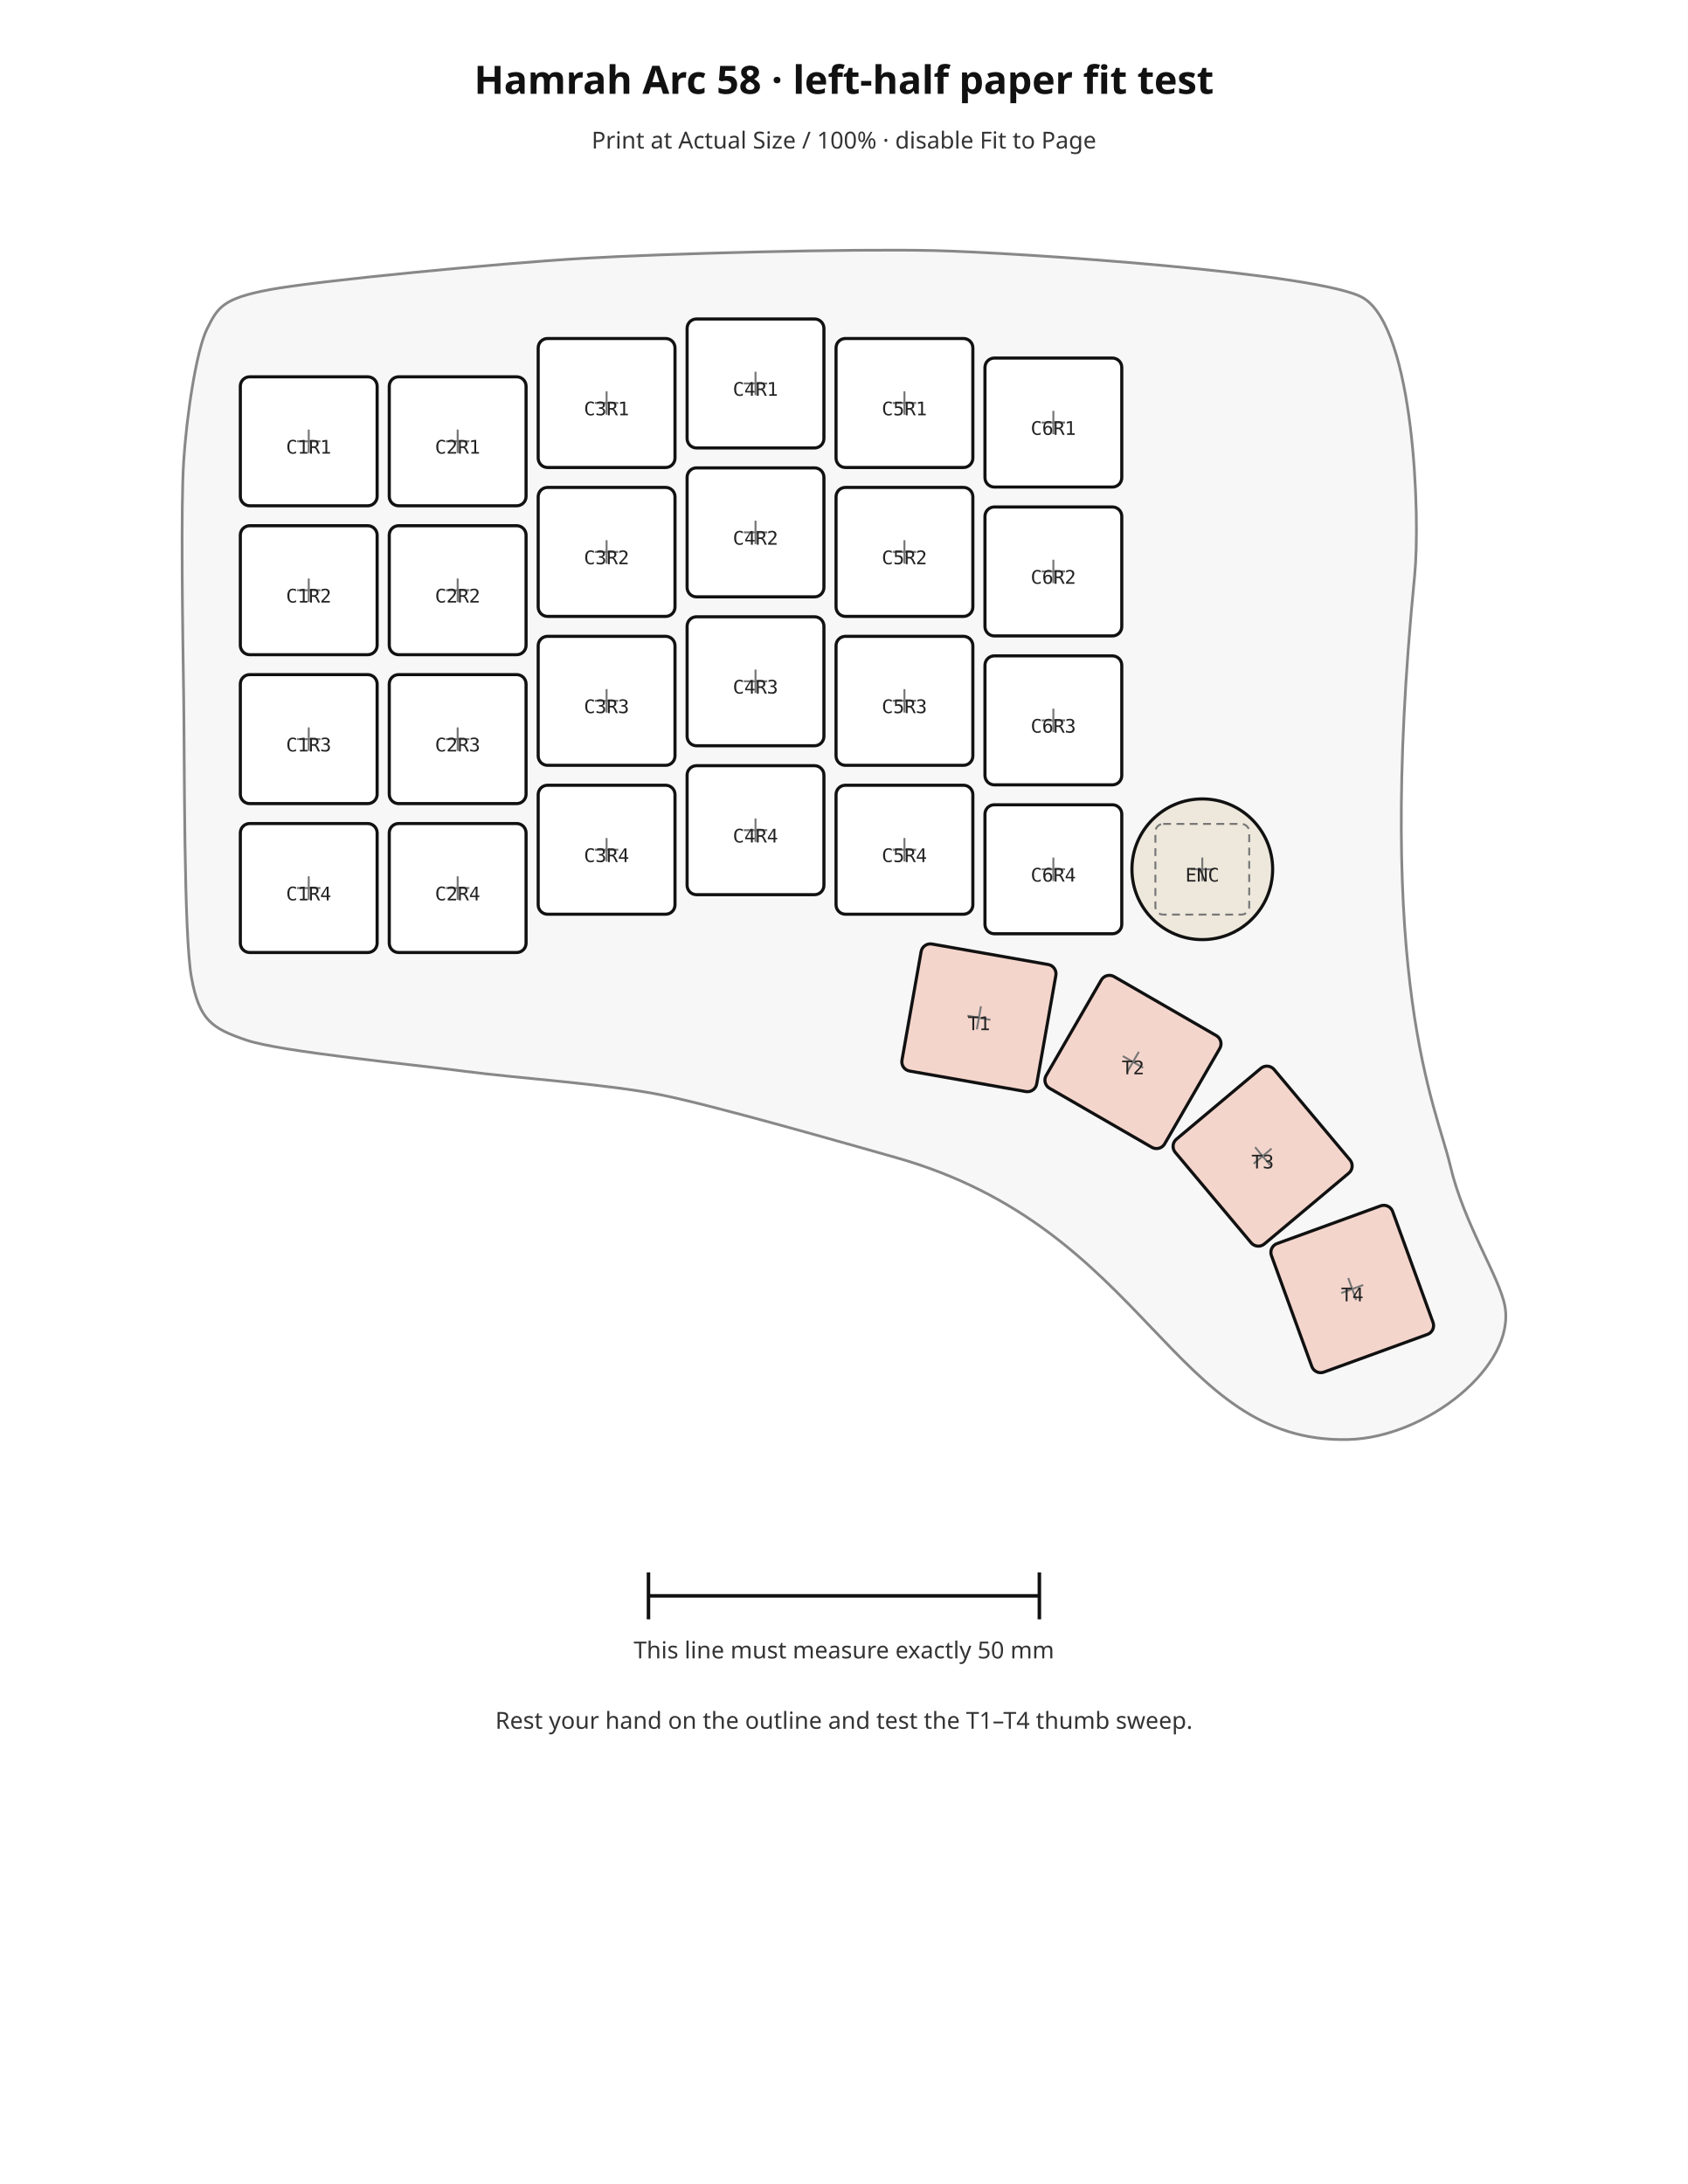
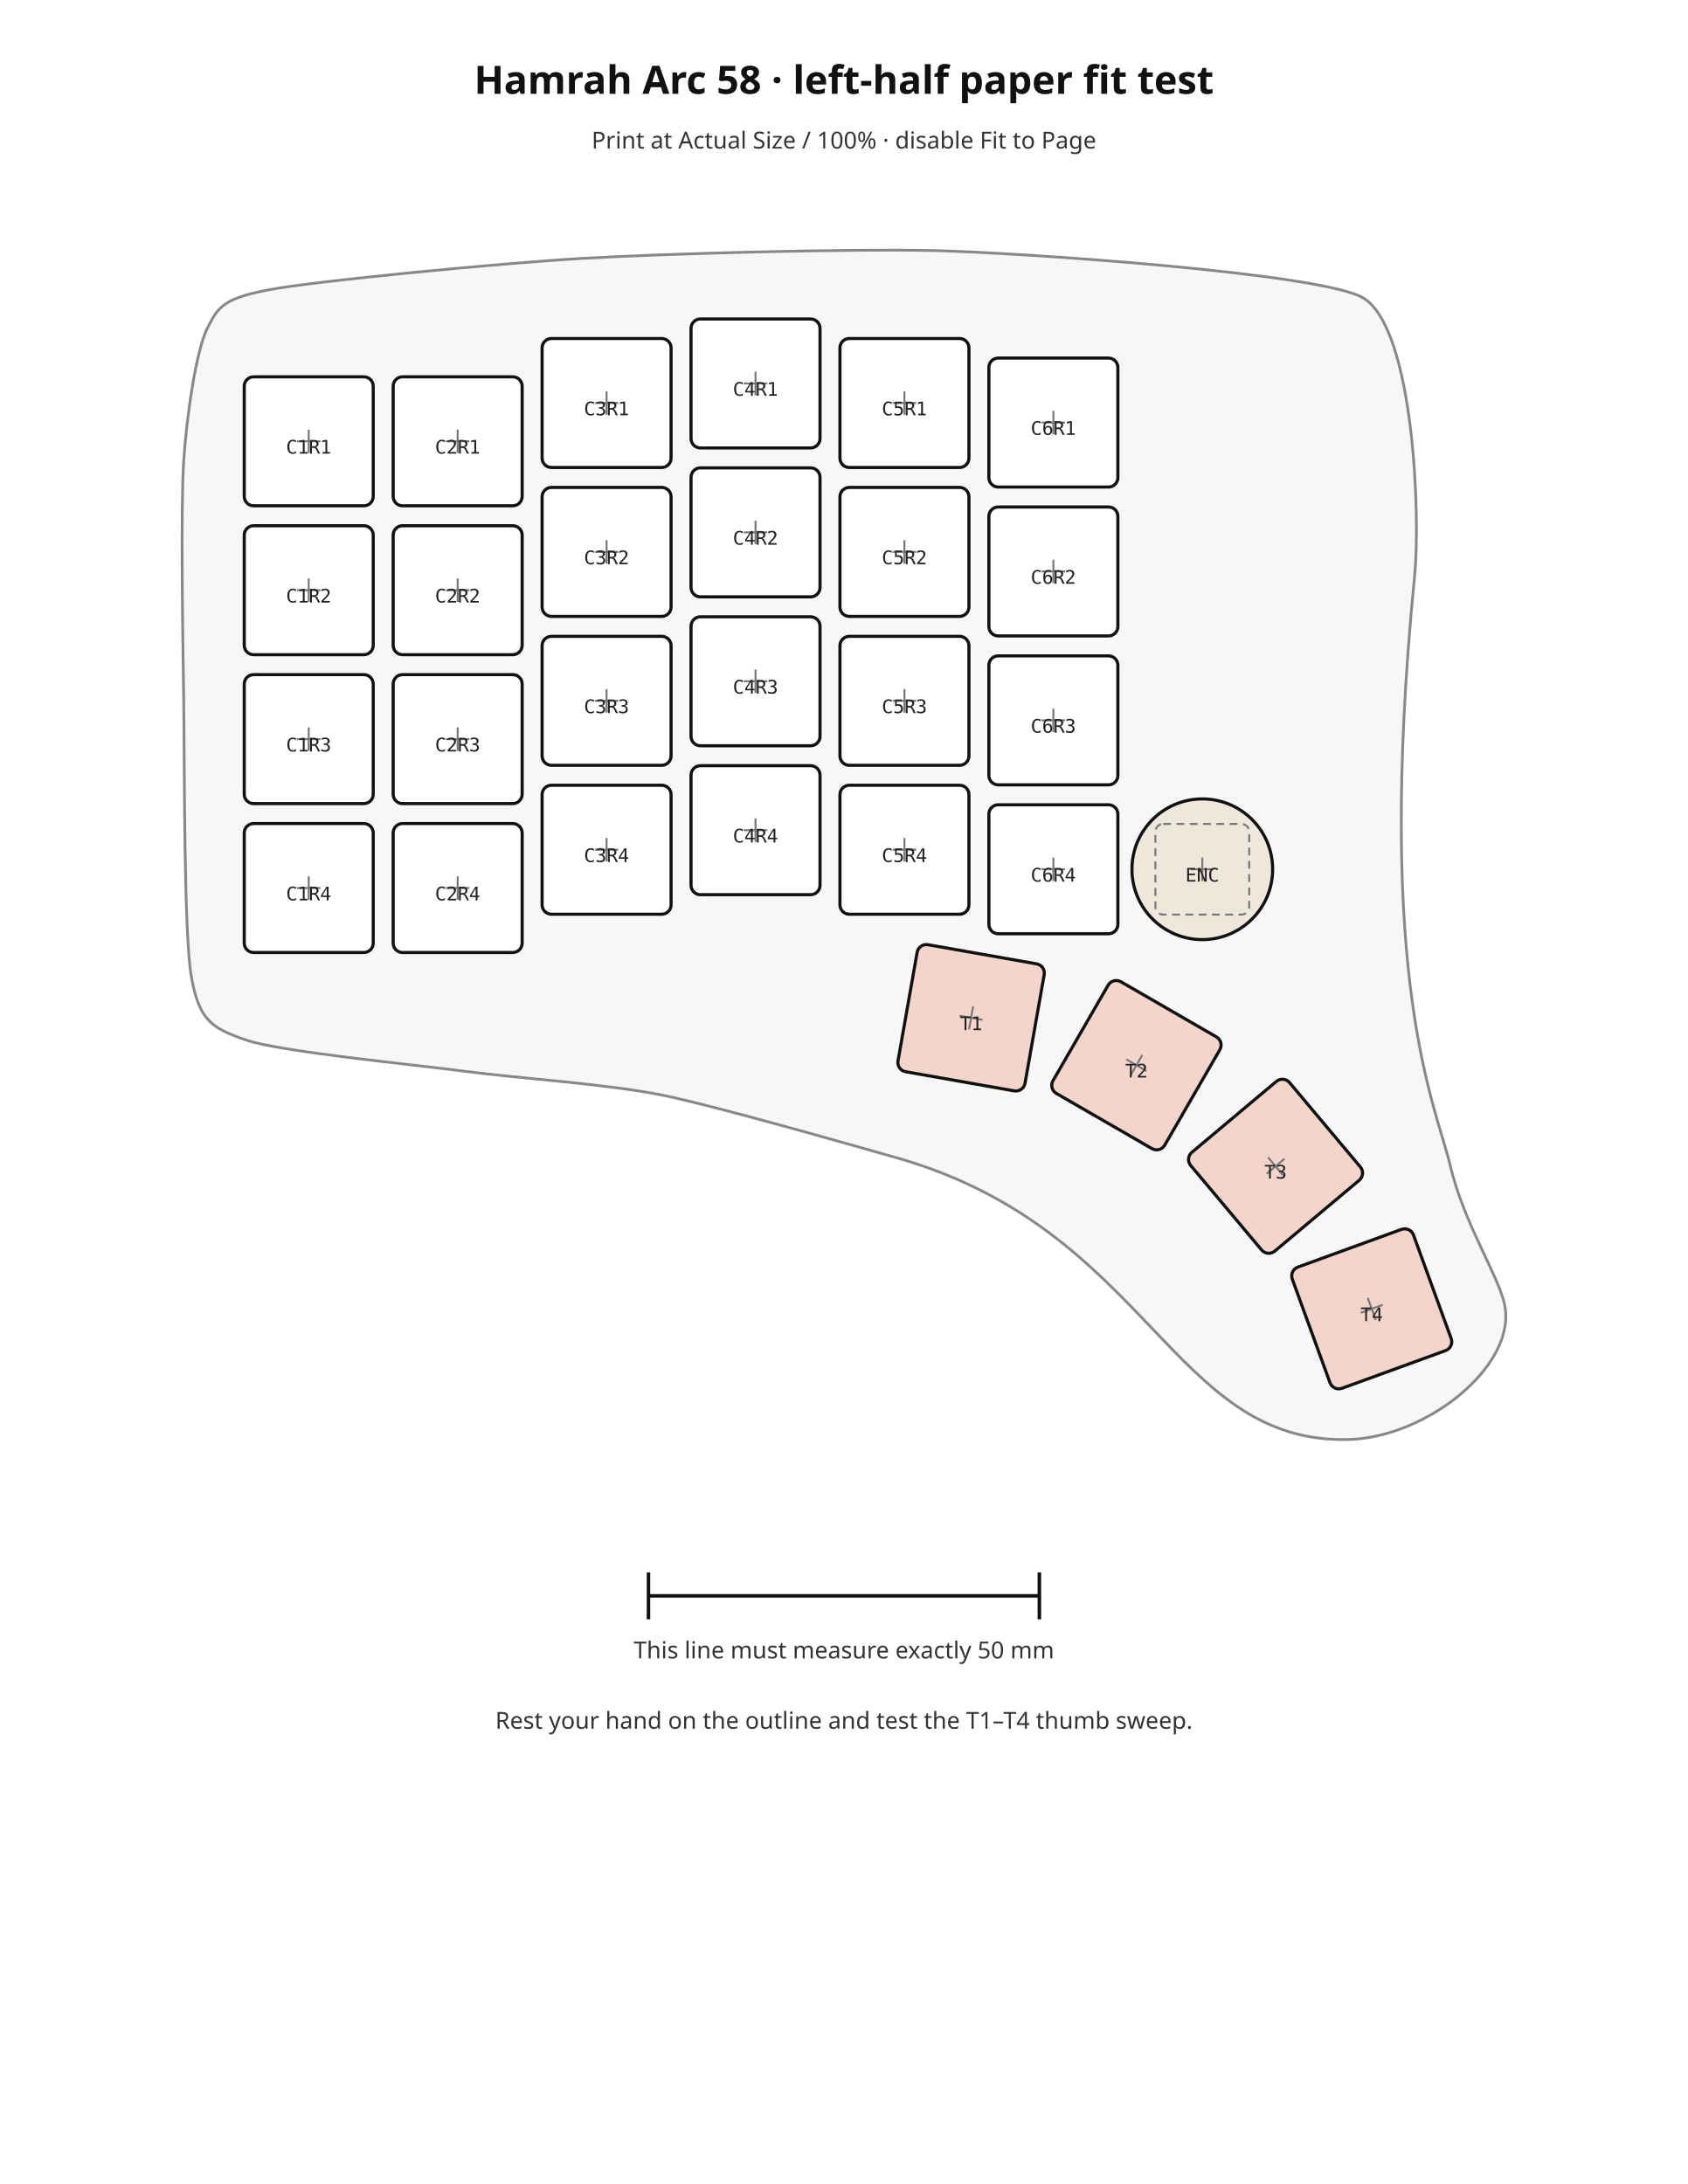
<svg xmlns="http://www.w3.org/2000/svg" width="215.9mm" height="279.4mm" viewBox="0 0 215.9 279.4">
  <style>
    @page { size: Letter portrait; margin: 0; }
    .page { fill: #fff; }
    .outline { fill: #f7f7f7; stroke: #888; stroke-width: 0.35; }
    .keycap { fill: #fff; stroke: #111; stroke-width: 0.4; }
    .keycap.thumb { fill: #f4d5cc; }
    .encoder { fill: #eee8dc; stroke: #111; stroke-width: 0.4; }
    .encoder-body { fill: none; stroke: #777; stroke-width: 0.25; stroke-dasharray: 1 0.7; }
    .center { fill: none; stroke: #777; stroke-width: 0.25; }
    .key-label { fill: #222; font: 2.4px ui-monospace, SFMono-Regular, Menlo, monospace; text-anchor: middle; dominant-baseline: middle; }
    .title { fill: #111; font: 700 5px ui-sans-serif, system-ui, sans-serif; }
    .note { fill: #333; font: 3px ui-sans-serif, system-ui, sans-serif; }
    .calibration { fill: none; stroke: #111; stroke-width: 0.45; }
  </style>
  <rect class="page" width="100%" height="100%" />
  <text class="title" x="107.95" y="12" text-anchor="middle">Hamrah Arc 58 · left-half paper fit test</text>
  <text class="note" x="107.95" y="19" text-anchor="middle">Print at Actual Size / 100% · disable Fit to Page</text>
  <path class="outline" d="M 26.492 42.056 C 27.867 39.306 28.492 38.181 34.492 37.056 C 40.492 35.931 63.867 33.681 74.492 33.056 C 85.117 32.431 108.867 31.806 119.492 32.056 C 130.117 32.306 169.37 34.931 174.453 38.159 C 180.882 42.241 181.704 66.045 180.953 73.659 C 175.814 125.751 183.742 141.556 185.492 149.056 C 187.242 156.556 191.8 163.345 192.492 167.056 C 193.931 174.775 182.463 183.923 172.453 184.159 C 149.767 184.692 147.054 157.216 114.492 148.056 C 108.784 146.451 91.367 141.431 84.492 140.056 C 77.617 138.681 66.117 137.931 59.492 137.056 C 52.867 136.181 35.867 134.556 31.492 133.056 C 27.117 131.556 25.492 130.556 24.492 125.056 C 23.492 119.556 23.617 97.306 23.492 89.056 C 23.367 80.806 23.117 64.931 23.492 59.056 C 23.867 53.181 25.117 44.806 26.492 42.056 Z" />
  <g transform="translate(39.492 56.456) rotate(0)">
-     <rect class="keycap matrix" x="-8.75" y="-8.25" width="17.5" height="16.5" rx="1.2" />
+     <rect class="keycap matrix" x="-8.25" y="-8.25" width="16.5" height="16.5" rx="1.2" />
    <path class="center" d="M -1.5 0 H 1.5 M 0 -1.5 V 1.5" />
    <text class="key-label" transform="rotate(0)" y="0.9">C1R1</text>
  </g>
  <g transform="translate(39.492 75.506) rotate(0)">
-     <rect class="keycap matrix" x="-8.75" y="-8.25" width="17.5" height="16.5" rx="1.2" />
+     <rect class="keycap matrix" x="-8.25" y="-8.25" width="16.5" height="16.5" rx="1.2" />
    <path class="center" d="M -1.5 0 H 1.5 M 0 -1.5 V 1.5" />
    <text class="key-label" transform="rotate(0)" y="0.9">C1R2</text>
  </g>
  <g transform="translate(39.492 94.556) rotate(0)">
-     <rect class="keycap matrix" x="-8.75" y="-8.25" width="17.5" height="16.5" rx="1.2" />
+     <rect class="keycap matrix" x="-8.25" y="-8.25" width="16.5" height="16.5" rx="1.2" />
    <path class="center" d="M -1.5 0 H 1.5 M 0 -1.5 V 1.5" />
    <text class="key-label" transform="rotate(0)" y="0.9">C1R3</text>
  </g>
  <g transform="translate(39.492 113.606) rotate(0)">
-     <rect class="keycap matrix" x="-8.75" y="-8.25" width="17.5" height="16.5" rx="1.2" />
+     <rect class="keycap matrix" x="-8.25" y="-8.25" width="16.5" height="16.5" rx="1.2" />
    <path class="center" d="M -1.5 0 H 1.5 M 0 -1.5 V 1.5" />
    <text class="key-label" transform="rotate(0)" y="0.9">C1R4</text>
  </g>
  <g transform="translate(58.542 56.456) rotate(0)">
-     <rect class="keycap matrix" x="-8.75" y="-8.25" width="17.5" height="16.5" rx="1.2" />
+     <rect class="keycap matrix" x="-8.25" y="-8.25" width="16.5" height="16.5" rx="1.2" />
    <path class="center" d="M -1.5 0 H 1.5 M 0 -1.5 V 1.5" />
    <text class="key-label" transform="rotate(0)" y="0.9">C2R1</text>
  </g>
  <g transform="translate(58.542 75.506) rotate(0)">
-     <rect class="keycap matrix" x="-8.75" y="-8.25" width="17.5" height="16.5" rx="1.2" />
+     <rect class="keycap matrix" x="-8.25" y="-8.25" width="16.5" height="16.5" rx="1.2" />
    <path class="center" d="M -1.5 0 H 1.5 M 0 -1.5 V 1.5" />
    <text class="key-label" transform="rotate(0)" y="0.9">C2R2</text>
  </g>
  <g transform="translate(58.542 94.556) rotate(0)">
-     <rect class="keycap matrix" x="-8.75" y="-8.25" width="17.5" height="16.5" rx="1.2" />
+     <rect class="keycap matrix" x="-8.25" y="-8.25" width="16.5" height="16.5" rx="1.2" />
    <path class="center" d="M -1.5 0 H 1.5 M 0 -1.5 V 1.5" />
    <text class="key-label" transform="rotate(0)" y="0.9">C2R3</text>
  </g>
  <g transform="translate(58.542 113.606) rotate(0)">
-     <rect class="keycap matrix" x="-8.75" y="-8.25" width="17.5" height="16.5" rx="1.2" />
+     <rect class="keycap matrix" x="-8.25" y="-8.25" width="16.5" height="16.5" rx="1.2" />
    <path class="center" d="M -1.5 0 H 1.5 M 0 -1.5 V 1.5" />
    <text class="key-label" transform="rotate(0)" y="0.9">C2R4</text>
  </g>
  <g transform="translate(77.592 51.556) rotate(0)">
-     <rect class="keycap matrix" x="-8.75" y="-8.25" width="17.5" height="16.5" rx="1.2" />
+     <rect class="keycap matrix" x="-8.25" y="-8.25" width="16.5" height="16.5" rx="1.2" />
    <path class="center" d="M -1.5 0 H 1.5 M 0 -1.5 V 1.5" />
    <text class="key-label" transform="rotate(0)" y="0.9">C3R1</text>
  </g>
  <g transform="translate(77.592 70.606) rotate(0)">
-     <rect class="keycap matrix" x="-8.75" y="-8.25" width="17.5" height="16.5" rx="1.2" />
+     <rect class="keycap matrix" x="-8.25" y="-8.25" width="16.5" height="16.5" rx="1.2" />
    <path class="center" d="M -1.5 0 H 1.5 M 0 -1.5 V 1.5" />
    <text class="key-label" transform="rotate(0)" y="0.9">C3R2</text>
  </g>
  <g transform="translate(77.592 89.656) rotate(0)">
-     <rect class="keycap matrix" x="-8.75" y="-8.25" width="17.5" height="16.5" rx="1.2" />
+     <rect class="keycap matrix" x="-8.25" y="-8.25" width="16.5" height="16.5" rx="1.2" />
    <path class="center" d="M -1.5 0 H 1.5 M 0 -1.5 V 1.5" />
    <text class="key-label" transform="rotate(0)" y="0.9">C3R3</text>
  </g>
  <g transform="translate(77.592 108.706) rotate(0)">
-     <rect class="keycap matrix" x="-8.75" y="-8.25" width="17.5" height="16.5" rx="1.2" />
+     <rect class="keycap matrix" x="-8.25" y="-8.25" width="16.5" height="16.5" rx="1.2" />
    <path class="center" d="M -1.5 0 H 1.5 M 0 -1.5 V 1.5" />
    <text class="key-label" transform="rotate(0)" y="0.9">C3R4</text>
  </g>
  <g transform="translate(96.642 49.056) rotate(0)">
-     <rect class="keycap matrix" x="-8.75" y="-8.25" width="17.5" height="16.5" rx="1.2" />
+     <rect class="keycap matrix" x="-8.25" y="-8.25" width="16.5" height="16.5" rx="1.2" />
    <path class="center" d="M -1.5 0 H 1.5 M 0 -1.5 V 1.5" />
    <text class="key-label" transform="rotate(0)" y="0.9">C4R1</text>
  </g>
  <g transform="translate(96.642 68.106) rotate(0)">
-     <rect class="keycap matrix" x="-8.75" y="-8.25" width="17.5" height="16.5" rx="1.2" />
+     <rect class="keycap matrix" x="-8.25" y="-8.25" width="16.5" height="16.5" rx="1.2" />
    <path class="center" d="M -1.5 0 H 1.5 M 0 -1.5 V 1.5" />
    <text class="key-label" transform="rotate(0)" y="0.9">C4R2</text>
  </g>
  <g transform="translate(96.642 87.156) rotate(0)">
-     <rect class="keycap matrix" x="-8.75" y="-8.25" width="17.5" height="16.5" rx="1.2" />
+     <rect class="keycap matrix" x="-8.25" y="-8.25" width="16.5" height="16.5" rx="1.2" />
    <path class="center" d="M -1.5 0 H 1.5 M 0 -1.5 V 1.5" />
    <text class="key-label" transform="rotate(0)" y="0.9">C4R3</text>
  </g>
  <g transform="translate(96.642 106.206) rotate(0)">
-     <rect class="keycap matrix" x="-8.75" y="-8.25" width="17.5" height="16.5" rx="1.2" />
+     <rect class="keycap matrix" x="-8.25" y="-8.25" width="16.5" height="16.5" rx="1.2" />
    <path class="center" d="M -1.5 0 H 1.5 M 0 -1.5 V 1.5" />
    <text class="key-label" transform="rotate(0)" y="0.9">C4R4</text>
  </g>
  <g transform="translate(115.692 51.556) rotate(0)">
-     <rect class="keycap matrix" x="-8.75" y="-8.25" width="17.5" height="16.5" rx="1.2" />
+     <rect class="keycap matrix" x="-8.25" y="-8.25" width="16.5" height="16.5" rx="1.2" />
    <path class="center" d="M -1.5 0 H 1.5 M 0 -1.5 V 1.5" />
    <text class="key-label" transform="rotate(0)" y="0.9">C5R1</text>
  </g>
  <g transform="translate(115.692 70.606) rotate(0)">
-     <rect class="keycap matrix" x="-8.75" y="-8.25" width="17.5" height="16.5" rx="1.2" />
+     <rect class="keycap matrix" x="-8.25" y="-8.25" width="16.5" height="16.5" rx="1.2" />
    <path class="center" d="M -1.5 0 H 1.5 M 0 -1.5 V 1.5" />
    <text class="key-label" transform="rotate(0)" y="0.9">C5R2</text>
  </g>
  <g transform="translate(115.692 89.656) rotate(0)">
-     <rect class="keycap matrix" x="-8.75" y="-8.25" width="17.5" height="16.5" rx="1.2" />
+     <rect class="keycap matrix" x="-8.25" y="-8.25" width="16.5" height="16.5" rx="1.2" />
    <path class="center" d="M -1.5 0 H 1.5 M 0 -1.5 V 1.5" />
    <text class="key-label" transform="rotate(0)" y="0.9">C5R3</text>
  </g>
  <g transform="translate(115.692 108.706) rotate(0)">
-     <rect class="keycap matrix" x="-8.75" y="-8.25" width="17.5" height="16.5" rx="1.2" />
+     <rect class="keycap matrix" x="-8.25" y="-8.25" width="16.5" height="16.5" rx="1.2" />
    <path class="center" d="M -1.5 0 H 1.5 M 0 -1.5 V 1.5" />
    <text class="key-label" transform="rotate(0)" y="0.9">C5R4</text>
  </g>
  <g transform="translate(134.742 54.056) rotate(0)">
-     <rect class="keycap matrix" x="-8.75" y="-8.25" width="17.5" height="16.5" rx="1.2" />
+     <rect class="keycap matrix" x="-8.25" y="-8.25" width="16.5" height="16.5" rx="1.2" />
    <path class="center" d="M -1.5 0 H 1.5 M 0 -1.5 V 1.5" />
    <text class="key-label" transform="rotate(0)" y="0.9">C6R1</text>
  </g>
  <g transform="translate(134.742 73.106) rotate(0)">
-     <rect class="keycap matrix" x="-8.75" y="-8.25" width="17.5" height="16.5" rx="1.2" />
+     <rect class="keycap matrix" x="-8.25" y="-8.25" width="16.5" height="16.5" rx="1.2" />
    <path class="center" d="M -1.5 0 H 1.5 M 0 -1.5 V 1.5" />
    <text class="key-label" transform="rotate(0)" y="0.9">C6R2</text>
  </g>
  <g transform="translate(134.742 92.156) rotate(0)">
-     <rect class="keycap matrix" x="-8.75" y="-8.25" width="17.5" height="16.5" rx="1.2" />
+     <rect class="keycap matrix" x="-8.25" y="-8.25" width="16.5" height="16.5" rx="1.2" />
    <path class="center" d="M -1.5 0 H 1.5 M 0 -1.5 V 1.5" />
    <text class="key-label" transform="rotate(0)" y="0.9">C6R3</text>
  </g>
  <g transform="translate(134.742 111.206) rotate(0)">
-     <rect class="keycap matrix" x="-8.75" y="-8.25" width="17.5" height="16.5" rx="1.2" />
+     <rect class="keycap matrix" x="-8.25" y="-8.25" width="16.5" height="16.5" rx="1.2" />
    <path class="center" d="M -1.5 0 H 1.5 M 0 -1.5 V 1.5" />
    <text class="key-label" transform="rotate(0)" y="0.9">C6R4</text>
  </g>
  <g transform="translate(153.792 111.206)">
    <circle class="encoder" r="9" />
    <rect class="encoder-body" x="-6" y="-5.8" width="12" height="11.6" rx="1" />
    <path class="center" d="M -1.5 0 H 1.5 M 0 -1.5 V 1.5" />
    <text class="key-label" y="0.9">ENC</text>
  </g>
-   <g transform="translate(125.217 130.206) rotate(10)">
-     <rect class="keycap thumb" x="-8.75" y="-8.25" width="17.5" height="16.5" rx="1.2" />
+   <g transform="translate(124.217 130.206) rotate(10)">
+     <rect class="keycap thumb" x="-8.25" y="-8.25" width="16.5" height="16.5" rx="1.2" />
    <path class="center" d="M -1.5 0 H 1.5 M 0 -1.5 V 1.5" />
    <text class="key-label" transform="rotate(-10)" y="0.9">T1</text>
  </g>
-   <g transform="translate(144.923 135.857) rotate(30)">
-     <rect class="keycap thumb" x="-8.75" y="-8.25" width="17.5" height="16.5" rx="1.2" />
+   <g transform="translate(145.365 136.27) rotate(30)">
+     <rect class="keycap thumb" x="-8.25" y="-8.25" width="16.5" height="16.5" rx="1.2" />
    <path class="center" d="M -1.5 0 H 1.5 M 0 -1.5 V 1.5" />
    <text class="key-label" transform="rotate(-30)" y="0.9">T2</text>
  </g>
-   <g transform="translate(161.508 147.906) rotate(50)">
-     <rect class="keycap thumb" x="-8.75" y="-8.25" width="17.5" height="16.5" rx="1.2" />
+   <g transform="translate(163.163 149.201) rotate(50)">
+     <rect class="keycap thumb" x="-8.25" y="-8.25" width="16.5" height="16.5" rx="1.2" />
    <path class="center" d="M -1.5 0 H 1.5 M 0 -1.5 V 1.5" />
    <text class="key-label" transform="rotate(-50)" y="0.9">T3</text>
  </g>
-   <g transform="translate(172.971 164.902) rotate(70)">
-     <rect class="keycap thumb" x="-8.75" y="-8.25" width="17.5" height="16.5" rx="1.2" />
+   <g transform="translate(175.465 167.44) rotate(70)">
+     <rect class="keycap thumb" x="-8.25" y="-8.25" width="16.5" height="16.5" rx="1.2" />
    <path class="center" d="M -1.5 0 H 1.5 M 0 -1.5 V 1.5" />
    <text class="key-label" transform="rotate(-70)" y="0.9">T4</text>
  </g>
  <path class="calibration" d="M 82.95 201.159 V 207.159 M 82.95 204.159 H 132.95 M 132.95 201.159 V 207.159" />
  <text class="note" x="107.95" y="212.159" text-anchor="middle">This line must measure exactly 50 mm</text>
  <text class="note" x="107.95" y="221.159" text-anchor="middle">Rest your hand on the outline and test the T1–T4 thumb sweep.</text>
</svg>
